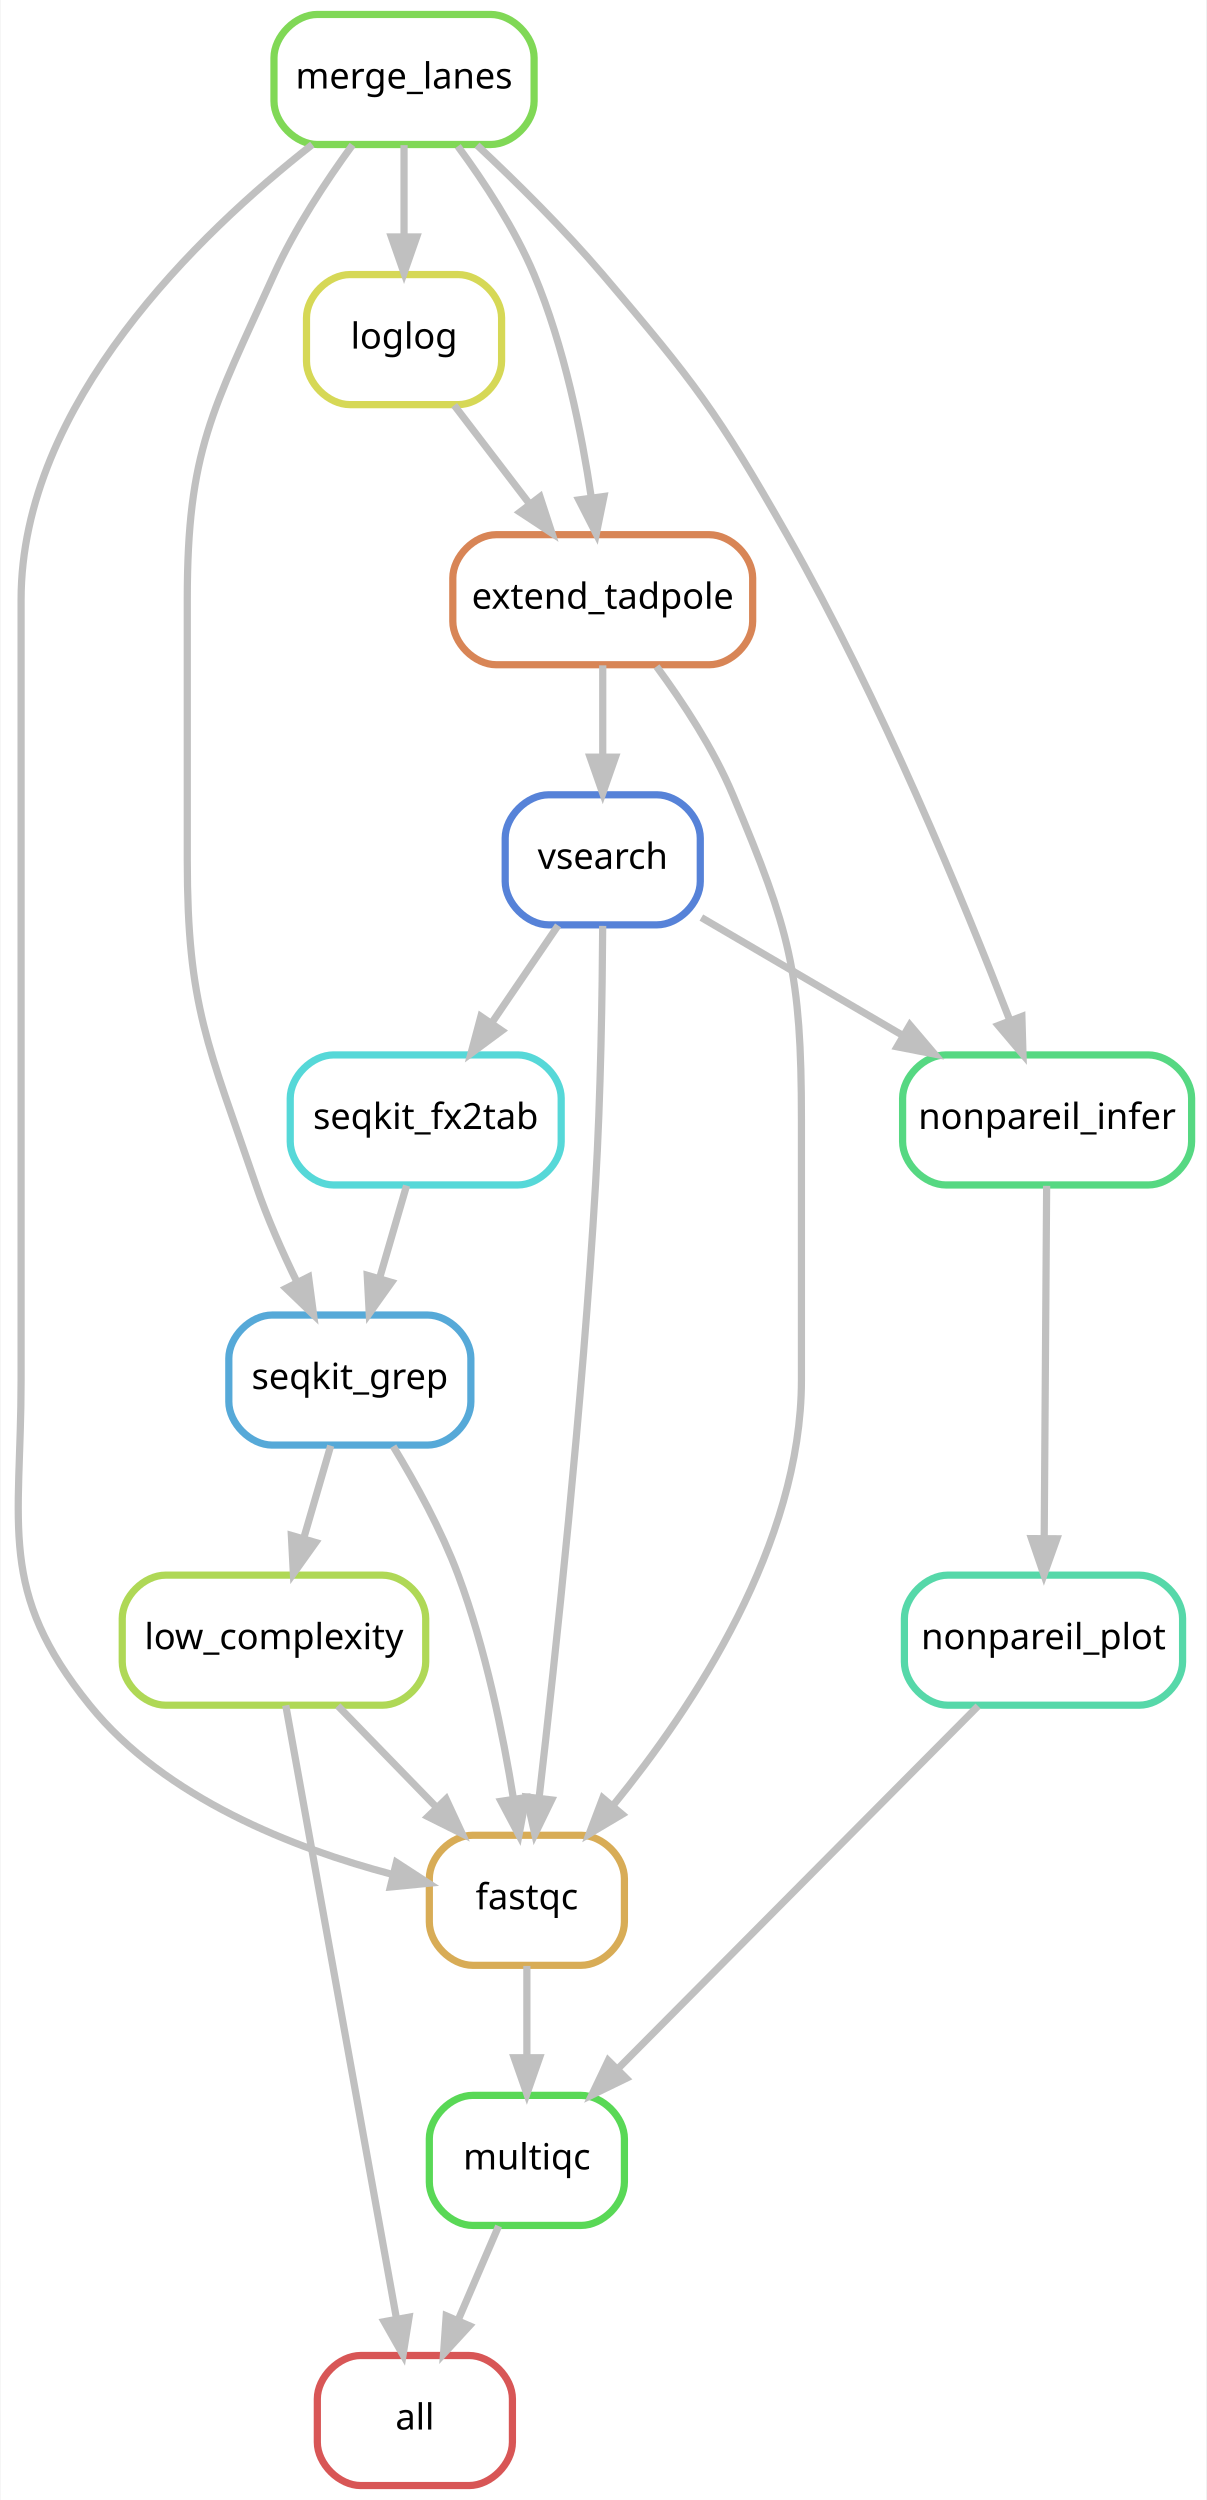
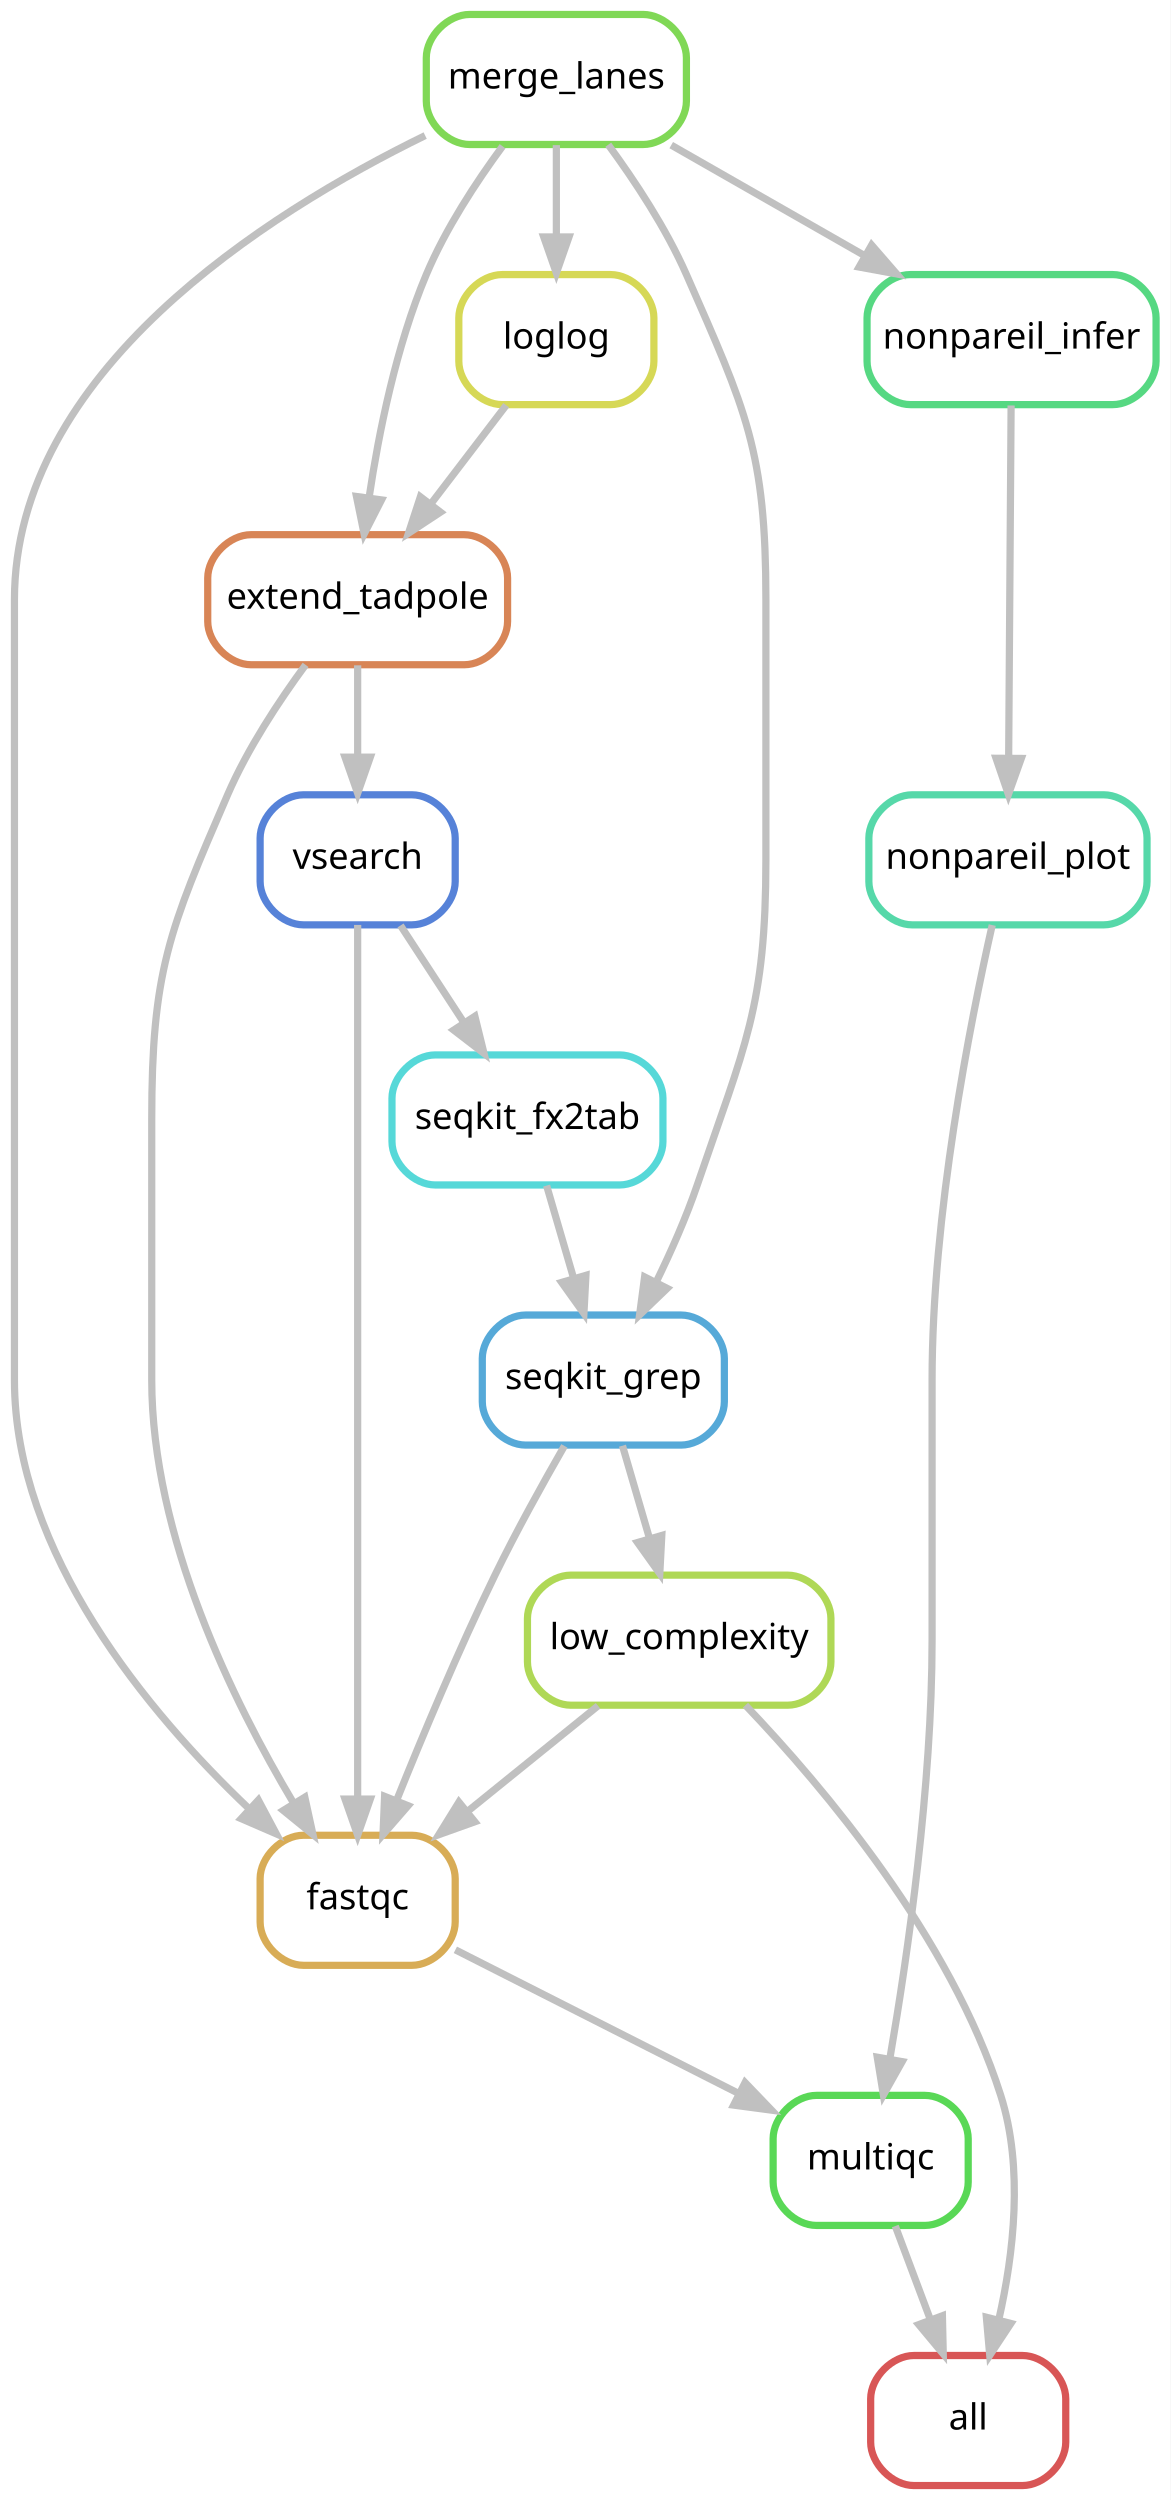
- <svg xmlns="http://www.w3.org/2000/svg" width="334pt" height="692pt" viewBox="0.00 0.00 333.67 692.00">
+ <svg xmlns="http://www.w3.org/2000/svg" width="324pt" height="692pt" viewBox="0.00 0.00 324.00 692.00">
  <g id="graph0" class="graph" transform="scale(1 1) rotate(0) translate(4 688)">
-     <polygon fill="#ffffff" stroke="transparent" points="-4,4 -4,-688 329.673,-688 329.673,4 -4,4" />
+     <polygon fill="#ffffff" stroke="transparent" points="-4,4 -4,-688 320,-688 320,4 -4,4" />
    <g id="node1" class="node">
-       <path fill="none" stroke="#d85656" stroke-width="2" d="M125.673,-36C125.673,-36 95.673,-36 95.673,-36 89.673,-36 83.673,-30 83.673,-24 83.673,-24 83.673,-12 83.673,-12 83.673,-6 89.673,0 95.673,0 95.673,0 125.673,0 125.673,0 131.673,0 137.673,-6 137.673,-12 137.673,-12 137.673,-24 137.673,-24 137.673,-30 131.673,-36 125.673,-36" />
-       <text text-anchor="middle" x="110.673" y="-15.5" font-family="sans" font-size="10.00" fill="#000000">all</text>
+       <path fill="none" stroke="#d85656" stroke-width="2" d="M279,-36C279,-36 249,-36 249,-36 243,-36 237,-30 237,-24 237,-24 237,-12 237,-12 237,-6 243,0 249,0 249,0 279,0 279,0 285,0 291,-6 291,-12 291,-12 291,-24 291,-24 291,-30 285,-36 279,-36" />
+       <text text-anchor="middle" x="264" y="-15.5" font-family="sans" font-size="10.00" fill="#000000">all</text>
    </g>
    <g id="node2" class="node">
-       <path fill="none" stroke="#59d856" stroke-width="2" d="M156.673,-108C156.673,-108 126.673,-108 126.673,-108 120.673,-108 114.673,-102 114.673,-96 114.673,-96 114.673,-84 114.673,-84 114.673,-78 120.673,-72 126.673,-72 126.673,-72 156.673,-72 156.673,-72 162.673,-72 168.673,-78 168.673,-84 168.673,-84 168.673,-96 168.673,-96 168.673,-102 162.673,-108 156.673,-108" />
-       <text text-anchor="middle" x="141.673" y="-87.5" font-family="sans" font-size="10.00" fill="#000000">multiqc</text>
+       <path fill="none" stroke="#59d856" stroke-width="2" d="M252,-108C252,-108 222,-108 222,-108 216,-108 210,-102 210,-96 210,-96 210,-84 210,-84 210,-78 216,-72 222,-72 222,-72 252,-72 252,-72 258,-72 264,-78 264,-84 264,-84 264,-96 264,-96 264,-102 258,-108 252,-108" />
+       <text text-anchor="middle" x="237" y="-87.5" font-family="sans" font-size="10.00" fill="#000000">multiqc</text>
    </g>
    <g id="edge1" class="edge">
-       <path fill="none" stroke="#c0c0c0" stroke-width="2" d="M133.85,-71.831C130.462,-63.962 126.419,-54.571 122.665,-45.853" />
-       <polygon fill="#c0c0c0" stroke="#c0c0c0" stroke-width="2" points="125.77,-44.214 118.601,-36.413 119.341,-46.982 125.77,-44.214" />
+       <path fill="none" stroke="#c0c0c0" stroke-width="2" d="M243.813,-71.831C246.764,-63.962 250.286,-54.571 253.555,-45.853" />
+       <polygon fill="#c0c0c0" stroke="#c0c0c0" stroke-width="2" points="256.861,-47.005 257.095,-36.413 250.307,-44.548 256.861,-47.005" />
    </g>
    <g id="node3" class="node">
-       <path fill="none" stroke="#d8ac56" stroke-width="2" d="M156.673,-180C156.673,-180 126.673,-180 126.673,-180 120.673,-180 114.673,-174 114.673,-168 114.673,-168 114.673,-156 114.673,-156 114.673,-150 120.673,-144 126.673,-144 126.673,-144 156.673,-144 156.673,-144 162.673,-144 168.673,-150 168.673,-156 168.673,-156 168.673,-168 168.673,-168 168.673,-174 162.673,-180 156.673,-180" />
-       <text text-anchor="middle" x="141.673" y="-159.5" font-family="sans" font-size="10.00" fill="#000000">fastqc</text>
+       <path fill="none" stroke="#d8ac56" stroke-width="2" d="M110,-180C110,-180 80,-180 80,-180 74,-180 68,-174 68,-168 68,-168 68,-156 68,-156 68,-150 74,-144 80,-144 80,-144 110,-144 110,-144 116,-144 122,-150 122,-156 122,-156 122,-168 122,-168 122,-174 116,-180 110,-180" />
+       <text text-anchor="middle" x="95" y="-159.5" font-family="sans" font-size="10.00" fill="#000000">fastqc</text>
+     </g>
+     <g id="edge3" class="edge">
+       <path fill="none" stroke="#c0c0c0" stroke-width="2" d="M122.043,-148.288C144.305,-137 176.073,-120.892 200.574,-108.469" />
+       <polygon fill="#c0c0c0" stroke="#c0c0c0" stroke-width="2" points="202.238,-111.55 209.574,-103.906 199.072,-105.307 202.238,-111.55" />
+     </g>
+     <g id="node4" class="node">
+       <path fill="none" stroke="#80d856" stroke-width="2" d="M174,-684C174,-684 126,-684 126,-684 120,-684 114,-678 114,-672 114,-672 114,-660 114,-660 114,-654 120,-648 126,-648 126,-648 174,-648 174,-648 180,-648 186,-654 186,-660 186,-660 186,-672 186,-672 186,-678 180,-684 174,-684" />
+       <text text-anchor="middle" x="150" y="-663.5" font-family="sans" font-size="10.00" fill="#000000">merge_lanes</text>
+     </g>
+     <g id="edge5" class="edge">
+       <path fill="none" stroke="#c0c0c0" stroke-width="2" d="M113.689,-650.476C69.296,-628.764 0,-584.813 0,-522 0,-522 0,-522 0,-306 0,-258.091 37.091,-213.831 64.921,-187.365" />
+       <polygon fill="#c0c0c0" stroke="#c0c0c0" stroke-width="2" points="67.511,-189.738 72.486,-180.384 62.764,-184.594 67.511,-189.738" />
+     </g>
+     <g id="node6" class="node">
+       <path fill="none" stroke="#56d882" stroke-width="2" d="M304,-612C304,-612 248,-612 248,-612 242,-612 236,-606 236,-600 236,-600 236,-588 236,-588 236,-582 242,-576 248,-576 248,-576 304,-576 304,-576 310,-576 316,-582 316,-588 316,-588 316,-600 316,-600 316,-606 310,-612 304,-612" />
+       <text text-anchor="middle" x="276" y="-591.5" font-family="sans" font-size="10.00" fill="#000000">nonpareil_infer</text>
+     </g>
+     <g id="edge11" class="edge">
+       <path fill="none" stroke="#c0c0c0" stroke-width="2" d="M181.795,-647.831C198.06,-638.537 218.039,-627.121 235.405,-617.197" />
+       <polygon fill="#c0c0c0" stroke="#c0c0c0" stroke-width="2" points="237.269,-620.163 244.215,-612.163 233.796,-614.085 237.269,-620.163" />
+     </g>
+     <g id="node7" class="node">
+       <path fill="none" stroke="#d88556" stroke-width="2" d="M124.5,-540C124.5,-540 65.5,-540 65.5,-540 59.5,-540 53.5,-534 53.5,-528 53.5,-528 53.5,-516 53.5,-516 53.5,-510 59.5,-504 65.5,-504 65.5,-504 124.5,-504 124.5,-504 130.5,-504 136.5,-510 136.5,-516 136.5,-516 136.5,-528 136.5,-528 136.5,-534 130.5,-540 124.5,-540" />
+       <text text-anchor="middle" x="95" y="-519.5" font-family="sans" font-size="10.00" fill="#000000">extend_tadpole</text>
+     </g>
+     <g id="edge12" class="edge">
+       <path fill="none" stroke="#c0c0c0" stroke-width="2" d="M135.115,-647.519C127.754,-637.53 119.328,-624.672 114,-612 105.669,-592.188 100.847,-568.332 98.146,-550.16" />
+       <polygon fill="#c0c0c0" stroke="#c0c0c0" stroke-width="2" points="101.606,-549.629 96.79,-540.192 94.67,-550.572 101.606,-549.629" />
+     </g>
+     <g id="node8" class="node">
+       <path fill="none" stroke="#d6d856" stroke-width="2" d="M165,-612C165,-612 135,-612 135,-612 129,-612 123,-606 123,-600 123,-600 123,-588 123,-588 123,-582 129,-576 135,-576 135,-576 165,-576 165,-576 171,-576 177,-582 177,-588 177,-588 177,-600 177,-600 177,-606 171,-612 165,-612" />
+       <text text-anchor="middle" x="150" y="-591.5" font-family="sans" font-size="10.00" fill="#000000">loglog</text>
+     </g>
+     <g id="edge14" class="edge">
+       <path fill="none" stroke="#c0c0c0" stroke-width="2" d="M150,-647.831C150,-640.131 150,-630.974 150,-622.417" />
+       <polygon fill="#c0c0c0" stroke="#c0c0c0" stroke-width="2" points="153.5,-622.413 150,-612.413 146.5,-622.413 153.5,-622.413" />
+     </g>
+     <g id="node10" class="node">
+       <path fill="none" stroke="#56a9d8" stroke-width="2" d="M184.5,-324C184.5,-324 141.5,-324 141.5,-324 135.5,-324 129.5,-318 129.5,-312 129.5,-312 129.5,-300 129.5,-300 129.5,-294 135.5,-288 141.5,-288 141.5,-288 184.5,-288 184.5,-288 190.5,-288 196.5,-294 196.5,-300 196.5,-300 196.5,-312 196.5,-312 196.5,-318 190.5,-324 184.5,-324" />
+       <text text-anchor="middle" x="163" y="-303.5" font-family="sans" font-size="10.00" fill="#000000">seqkit_grep</text>
+     </g>
+     <g id="edge16" class="edge">
+       <path fill="none" stroke="#c0c0c0" stroke-width="2" d="M164.362,-647.938C171.759,-637.861 180.381,-624.792 186,-612 202.56,-574.299 208,-563.178 208,-522 208,-522 208,-522 208,-450 208,-409.118 202.185,-398.697 189,-360 185.928,-350.983 181.728,-341.51 177.6,-333.06" />
+       <polygon fill="#c0c0c0" stroke="#c0c0c0" stroke-width="2" points="180.671,-331.376 173.034,-324.032 174.424,-334.535 180.671,-331.376" />
+     </g>
+     <g id="node5" class="node">
+       <path fill="none" stroke="#56d8a9" stroke-width="2" d="M301.5,-468C301.5,-468 248.5,-468 248.5,-468 242.5,-468 236.5,-462 236.5,-456 236.5,-456 236.5,-444 236.5,-444 236.5,-438 242.5,-432 248.5,-432 248.5,-432 301.5,-432 301.5,-432 307.5,-432 313.5,-438 313.5,-444 313.5,-444 313.5,-456 313.5,-456 313.5,-462 307.5,-468 301.5,-468" />
+       <text text-anchor="middle" x="275" y="-447.5" font-family="sans" font-size="10.00" fill="#000000">nonpareil_plot</text>
    </g>
    <g id="edge4" class="edge">
-       <path fill="none" stroke="#c0c0c0" stroke-width="2" d="M141.673,-143.831C141.673,-136.131 141.673,-126.974 141.673,-118.417" />
-       <polygon fill="#c0c0c0" stroke="#c0c0c0" stroke-width="2" points="145.173,-118.413 141.673,-108.413 138.173,-118.413 145.173,-118.413" />
+       <path fill="none" stroke="#c0c0c0" stroke-width="2" d="M270.649,-431.938C264.498,-404.779 254,-351.729 254,-306 254,-306 254,-306 254,-234 254,-193.597 247.318,-147.255 242.333,-118.301" />
+       <polygon fill="#c0c0c0" stroke="#c0c0c0" stroke-width="2" points="245.716,-117.339 240.522,-108.105 238.824,-118.562 245.716,-117.339" />
    </g>
-     <g id="node4" class="node">
-       <path fill="none" stroke="#80d856" stroke-width="2" d="M131.673,-684C131.673,-684 83.673,-684 83.673,-684 77.673,-684 71.673,-678 71.673,-672 71.673,-672 71.673,-660 71.673,-660 71.673,-654 77.673,-648 83.673,-648 83.673,-648 131.673,-648 131.673,-648 137.673,-648 143.673,-654 143.673,-660 143.673,-660 143.673,-672 143.673,-672 143.673,-678 137.673,-684 131.673,-684" />
-       <text text-anchor="middle" x="107.673" y="-663.5" font-family="sans" font-size="10.00" fill="#000000">merge_lanes</text>
+     <g id="edge10" class="edge">
+       <path fill="none" stroke="#c0c0c0" stroke-width="2" d="M275.873,-575.762C275.703,-551.201 275.398,-507.247 275.197,-478.354" />
+       <polygon fill="#c0c0c0" stroke="#c0c0c0" stroke-width="2" points="278.695,-478.065 275.126,-468.09 271.695,-478.114 278.695,-478.065" />
    </g>
    <g id="edge8" class="edge">
-       <path fill="none" stroke="#c0c0c0" stroke-width="2" d="M82.283,-647.979C50.924,-623.398 1.673,-576.17 1.673,-522 1.673,-522 1.673,-522 1.673,-306 1.673,-265.118 -5.019,-247.8 20.673,-216 41.504,-190.216 77.219,-176.35 104.463,-169.154" />
-       <polygon fill="#c0c0c0" stroke="#c0c0c0" stroke-width="2" points="105.561,-172.489 114.442,-166.712 103.896,-165.69 105.561,-172.489" />
+       <path fill="none" stroke="#c0c0c0" stroke-width="2" d="M80.584,-503.961C73.171,-493.891 64.552,-480.821 59,-468 42.679,-430.307 38,-419.075 38,-378 38,-378 38,-378 38,-306 38,-262.76 60.495,-217.019 77.221,-188.983" />
+       <polygon fill="#c0c0c0" stroke="#c0c0c0" stroke-width="2" points="80.376,-190.535 82.632,-180.183 74.413,-186.869 80.376,-190.535" />
    </g>
-     <g id="node6" class="node">
-       <path fill="none" stroke="#56d882" stroke-width="2" d="M313.673,-396C313.673,-396 257.673,-396 257.673,-396 251.673,-396 245.673,-390 245.673,-384 245.673,-384 245.673,-372 245.673,-372 245.673,-366 251.673,-360 257.673,-360 257.673,-360 313.673,-360 313.673,-360 319.673,-360 325.673,-366 325.673,-372 325.673,-372 325.673,-384 325.673,-384 325.673,-390 319.673,-396 313.673,-396" />
-       <text text-anchor="middle" x="285.673" y="-375.5" font-family="sans" font-size="10.00" fill="#000000">nonpareil_infer</text>
-     </g>
-     <g id="edge12" class="edge">
-       <path fill="none" stroke="#c0c0c0" stroke-width="2" d="M127.881,-647.811C138.674,-637.697 151.915,-624.633 162.673,-612 188.098,-582.145 194.281,-574.084 213.673,-540 239.465,-494.665 262.662,-438.36 275.396,-405.475" />
-       <polygon fill="#c0c0c0" stroke="#c0c0c0" stroke-width="2" points="278.694,-406.65 279.003,-396.06 272.157,-404.146 278.694,-406.65" />
-     </g>
-     <g id="node7" class="node">
-       <path fill="none" stroke="#d88556" stroke-width="2" d="M192.173,-540C192.173,-540 133.173,-540 133.173,-540 127.173,-540 121.173,-534 121.173,-528 121.173,-528 121.173,-516 121.173,-516 121.173,-510 127.173,-504 133.173,-504 133.173,-504 192.173,-504 192.173,-504 198.173,-504 204.173,-510 204.173,-516 204.173,-516 204.173,-528 204.173,-528 204.173,-534 198.173,-540 192.173,-540" />
-       <text text-anchor="middle" x="162.673" y="-519.5" font-family="sans" font-size="10.00" fill="#000000">extend_tadpole</text>
-     </g>
-     <g id="edge14" class="edge">
-       <path fill="none" stroke="#c0c0c0" stroke-width="2" d="M122.558,-647.519C129.919,-637.53 138.345,-624.672 143.673,-612 152.004,-592.188 156.826,-568.332 159.527,-550.16" />
-       <polygon fill="#c0c0c0" stroke="#c0c0c0" stroke-width="2" points="163.003,-550.572 160.882,-540.192 156.067,-549.629 163.003,-550.572" />
-     </g>
-     <g id="node8" class="node">
-       <path fill="none" stroke="#d6d856" stroke-width="2" d="M122.673,-612C122.673,-612 92.673,-612 92.673,-612 86.673,-612 80.673,-606 80.673,-600 80.673,-600 80.673,-588 80.673,-588 80.673,-582 86.673,-576 92.673,-576 92.673,-576 122.673,-576 122.673,-576 128.673,-576 134.673,-582 134.673,-588 134.673,-588 134.673,-600 134.673,-600 134.673,-606 128.673,-612 122.673,-612" />
-       <text text-anchor="middle" x="107.673" y="-591.5" font-family="sans" font-size="10.00" fill="#000000">loglog</text>
+     <g id="node9" class="node">
+       <path fill="none" stroke="#5682d8" stroke-width="2" d="M110,-468C110,-468 80,-468 80,-468 74,-468 68,-462 68,-456 68,-456 68,-444 68,-444 68,-438 74,-432 80,-432 80,-432 110,-432 110,-432 116,-432 122,-438 122,-444 122,-444 122,-456 122,-456 122,-462 116,-468 110,-468" />
+       <text text-anchor="middle" x="95" y="-447.5" font-family="sans" font-size="10.00" fill="#000000">vsearch</text>
    </g>
    <g id="edge15" class="edge">
-       <path fill="none" stroke="#c0c0c0" stroke-width="2" d="M107.673,-647.831C107.673,-640.131 107.673,-630.974 107.673,-622.417" />
-       <polygon fill="#c0c0c0" stroke="#c0c0c0" stroke-width="2" points="111.173,-622.413 107.673,-612.413 104.173,-622.413 111.173,-622.413" />
+       <path fill="none" stroke="#c0c0c0" stroke-width="2" d="M95,-503.831C95,-496.131 95,-486.974 95,-478.417" />
+       <polygon fill="#c0c0c0" stroke="#c0c0c0" stroke-width="2" points="98.5,-478.413 95,-468.413 91.5,-478.413 98.5,-478.413" />
    </g>
-     <g id="node10" class="node">
-       <path fill="none" stroke="#56a9d8" stroke-width="2" d="M114.173,-324C114.173,-324 71.173,-324 71.173,-324 65.173,-324 59.173,-318 59.173,-312 59.173,-312 59.173,-300 59.173,-300 59.173,-294 65.173,-288 71.173,-288 71.173,-288 114.173,-288 114.173,-288 120.173,-288 126.173,-294 126.173,-300 126.173,-300 126.173,-312 126.173,-312 126.173,-318 120.173,-324 114.173,-324" />
-       <text text-anchor="middle" x="92.673" y="-303.5" font-family="sans" font-size="10.00" fill="#000000">seqkit_grep</text>
+     <g id="edge13" class="edge">
+       <path fill="none" stroke="#c0c0c0" stroke-width="2" d="M136.121,-575.831C129.786,-567.539 122.162,-557.557 115.207,-548.453" />
+       <polygon fill="#c0c0c0" stroke="#c0c0c0" stroke-width="2" points="117.918,-546.235 109.066,-540.413 112.355,-550.485 117.918,-546.235" />
+     </g>
+     <g id="edge9" class="edge">
+       <path fill="none" stroke="#c0c0c0" stroke-width="2" d="M95,-431.984C95,-383.294 95,-248.796 95,-190.057" />
+       <polygon fill="#c0c0c0" stroke="#c0c0c0" stroke-width="2" points="98.5,-190.009 95,-180.009 91.5,-190.009 98.5,-190.009" />
+     </g>
+     <g id="node11" class="node">
+       <path fill="none" stroke="#56d8d8" stroke-width="2" d="M167.5,-396C167.5,-396 116.5,-396 116.5,-396 110.5,-396 104.5,-390 104.5,-384 104.5,-384 104.5,-372 104.5,-372 104.5,-366 110.5,-360 116.5,-360 116.5,-360 167.5,-360 167.5,-360 173.5,-360 179.5,-366 179.5,-372 179.5,-372 179.5,-384 179.5,-384 179.5,-390 173.5,-396 167.5,-396" />
+       <text text-anchor="middle" x="142" y="-375.5" font-family="sans" font-size="10.00" fill="#000000">seqkit_fx2tab</text>
+     </g>
+     <g id="edge18" class="edge">
+       <path fill="none" stroke="#c0c0c0" stroke-width="2" d="M106.86,-431.831C112.163,-423.708 118.524,-413.964 124.367,-405.012" />
+       <polygon fill="#c0c0c0" stroke="#c0c0c0" stroke-width="2" points="127.445,-406.7 129.98,-396.413 121.583,-402.874 127.445,-406.7" />
+     </g>
+     <g id="edge7" class="edge">
+       <path fill="none" stroke="#c0c0c0" stroke-width="2" d="M152.227,-287.765C146.278,-277.42 138.918,-264.148 133,-252 122.972,-231.416 112.953,-207.513 105.722,-189.516" />
+       <polygon fill="#c0c0c0" stroke="#c0c0c0" stroke-width="2" points="108.959,-188.182 102.01,-180.184 102.454,-190.77 108.959,-188.182" />
+     </g>
+     <g id="node12" class="node">
+       <path fill="none" stroke="#afd856" stroke-width="2" d="M214,-252C214,-252 154,-252 154,-252 148,-252 142,-246 142,-240 142,-240 142,-228 142,-228 142,-222 148,-216 154,-216 154,-216 214,-216 214,-216 220,-216 226,-222 226,-228 226,-228 226,-240 226,-240 226,-246 220,-252 214,-252" />
+       <text text-anchor="middle" x="184" y="-231.5" font-family="sans" font-size="10.00" fill="#000000">low_complexity</text>
+     </g>
+     <g id="edge19" class="edge">
+       <path fill="none" stroke="#c0c0c0" stroke-width="2" d="M168.299,-287.831C170.57,-280.046 173.275,-270.773 175.794,-262.135" />
+       <polygon fill="#c0c0c0" stroke="#c0c0c0" stroke-width="2" points="179.189,-262.993 178.63,-252.413 172.469,-261.033 179.189,-262.993" />
    </g>
    <g id="edge17" class="edge">
-       <path fill="none" stroke="#c0c0c0" stroke-width="2" d="M93.417,-647.89C86.051,-637.8 77.425,-624.733 71.673,-612 54.63,-574.273 47.673,-563.398 47.673,-522 47.673,-522 47.673,-522 47.673,-450 47.673,-409.118 53.488,-398.697 66.673,-360 69.745,-350.983 73.945,-341.51 78.073,-333.06" />
-       <polygon fill="#c0c0c0" stroke="#c0c0c0" stroke-width="2" points="81.249,-334.535 82.639,-324.032 75.002,-331.376 81.249,-334.535" />
+       <path fill="none" stroke="#c0c0c0" stroke-width="2" d="M147.299,-359.831C149.57,-352.046 152.275,-342.773 154.794,-334.135" />
+       <polygon fill="#c0c0c0" stroke="#c0c0c0" stroke-width="2" points="158.189,-334.993 157.63,-324.413 151.469,-333.033 158.189,-334.993" />
    </g>
-     <g id="node5" class="node">
-       <path fill="none" stroke="#56d8a9" stroke-width="2" d="M311.173,-252C311.173,-252 258.173,-252 258.173,-252 252.173,-252 246.173,-246 246.173,-240 246.173,-240 246.173,-228 246.173,-228 246.173,-222 252.173,-216 258.173,-216 258.173,-216 311.173,-216 311.173,-216 317.173,-216 323.173,-222 323.173,-228 323.173,-228 323.173,-240 323.173,-240 323.173,-246 317.173,-252 311.173,-252" />
-       <text text-anchor="middle" x="284.673" y="-231.5" font-family="sans" font-size="10.00" fill="#000000">nonpareil_plot</text>
-     </g>
-     <g id="edge3" class="edge">
-       <path fill="none" stroke="#c0c0c0" stroke-width="2" d="M266.562,-215.762C241.312,-190.335 195.422,-144.125 166.854,-115.357" />
-       <polygon fill="#c0c0c0" stroke="#c0c0c0" stroke-width="2" points="169.167,-112.719 159.637,-108.09 164.2,-117.652 169.167,-112.719" />
-     </g>
-     <g id="edge10" class="edge">
-       <path fill="none" stroke="#c0c0c0" stroke-width="2" d="M285.546,-359.762C285.376,-335.201 285.07,-291.247 284.87,-262.354" />
-       <polygon fill="#c0c0c0" stroke="#c0c0c0" stroke-width="2" points="288.368,-262.065 284.799,-252.09 281.368,-262.114 288.368,-262.065" />
+     <g id="edge2" class="edge">
+       <path fill="none" stroke="#c0c0c0" stroke-width="2" d="M202.335,-215.988C224.085,-193.204 259.139,-151.649 273,-108 279.397,-87.857 276.58,-64.019 272.469,-45.938" />
+       <polygon fill="#c0c0c0" stroke="#c0c0c0" stroke-width="2" points="275.808,-44.863 269.96,-36.028 269.022,-46.582 275.808,-44.863" />
    </g>
    <g id="edge6" class="edge">
-       <path fill="none" stroke="#c0c0c0" stroke-width="2" d="M177.558,-503.519C184.919,-493.53 193.345,-480.672 198.673,-468 214.519,-430.314 217.673,-418.882 217.673,-378 217.673,-378 217.673,-378 217.673,-306 217.673,-260.656 187.834,-215.6 165.55,-188.274" />
-       <polygon fill="#c0c0c0" stroke="#c0c0c0" stroke-width="2" points="168.031,-185.786 158.918,-180.381 162.672,-190.289 168.031,-185.786" />
-     </g>
-     <g id="node9" class="node">
-       <path fill="none" stroke="#5682d8" stroke-width="2" d="M177.673,-468C177.673,-468 147.673,-468 147.673,-468 141.673,-468 135.673,-462 135.673,-456 135.673,-456 135.673,-444 135.673,-444 135.673,-438 141.673,-432 147.673,-432 147.673,-432 177.673,-432 177.673,-432 183.673,-432 189.673,-438 189.673,-444 189.673,-444 189.673,-456 189.673,-456 189.673,-462 183.673,-468 177.673,-468" />
-       <text text-anchor="middle" x="162.673" y="-447.5" font-family="sans" font-size="10.00" fill="#000000">vsearch</text>
-     </g>
-     <g id="edge16" class="edge">
-       <path fill="none" stroke="#c0c0c0" stroke-width="2" d="M162.673,-503.831C162.673,-496.131 162.673,-486.974 162.673,-478.417" />
-       <polygon fill="#c0c0c0" stroke="#c0c0c0" stroke-width="2" points="166.173,-478.413 162.673,-468.413 159.173,-478.413 166.173,-478.413" />
-     </g>
-     <g id="edge13" class="edge">
-       <path fill="none" stroke="#c0c0c0" stroke-width="2" d="M121.552,-575.831C127.886,-567.539 135.511,-557.557 142.465,-548.453" />
-       <polygon fill="#c0c0c0" stroke="#c0c0c0" stroke-width="2" points="145.318,-550.485 148.607,-540.413 139.755,-546.235 145.318,-550.485" />
-     </g>
-     <g id="edge9" class="edge">
-       <path fill="none" stroke="#c0c0c0" stroke-width="2" d="M162.66,-431.712C162.554,-413.517 162.137,-384.807 160.673,-360 157.109,-299.602 149.524,-229.133 145.091,-190.669" />
-       <polygon fill="#c0c0c0" stroke="#c0c0c0" stroke-width="2" points="148.511,-189.782 143.877,-180.255 141.558,-190.593 148.511,-189.782" />
-     </g>
-     <g id="edge11" class="edge">
-       <path fill="none" stroke="#c0c0c0" stroke-width="2" d="M189.971,-434.021C206.393,-424.408 227.585,-412.002 245.852,-401.31" />
-       <polygon fill="#c0c0c0" stroke="#c0c0c0" stroke-width="2" points="247.688,-404.291 254.55,-396.218 244.152,-398.249 247.688,-404.291" />
-     </g>
-     <g id="node11" class="node">
-       <path fill="none" stroke="#56d8d8" stroke-width="2" d="M139.173,-396C139.173,-396 88.173,-396 88.173,-396 82.173,-396 76.173,-390 76.173,-384 76.173,-384 76.173,-372 76.173,-372 76.173,-366 82.173,-360 88.173,-360 88.173,-360 139.173,-360 139.173,-360 145.173,-360 151.173,-366 151.173,-372 151.173,-372 151.173,-384 151.173,-384 151.173,-390 145.173,-396 139.173,-396" />
-       <text text-anchor="middle" x="113.673" y="-375.5" font-family="sans" font-size="10.00" fill="#000000">seqkit_fx2tab</text>
-     </g>
-     <g id="edge19" class="edge">
-       <path fill="none" stroke="#c0c0c0" stroke-width="2" d="M150.308,-431.831C144.722,-423.623 138.01,-413.761 131.866,-404.732" />
-       <polygon fill="#c0c0c0" stroke="#c0c0c0" stroke-width="2" points="134.724,-402.711 126.204,-396.413 128.937,-406.65 134.724,-402.711" />
-     </g>
-     <g id="edge7" class="edge">
-       <path fill="none" stroke="#c0c0c0" stroke-width="2" d="M104.663,-287.671C110.834,-277.516 118.018,-264.457 122.673,-252 130.195,-231.867 135.06,-208.028 137.982,-189.944" />
-       <polygon fill="#c0c0c0" stroke="#c0c0c0" stroke-width="2" points="141.446,-190.445 139.483,-180.033 134.525,-189.396 141.446,-190.445" />
-     </g>
-     <g id="node12" class="node">
-       <path fill="none" stroke="#afd856" stroke-width="2" d="M101.673,-252C101.673,-252 41.673,-252 41.673,-252 35.673,-252 29.673,-246 29.673,-240 29.673,-240 29.673,-228 29.673,-228 29.673,-222 35.673,-216 41.673,-216 41.673,-216 101.673,-216 101.673,-216 107.673,-216 113.673,-222 113.673,-228 113.673,-228 113.673,-240 113.673,-240 113.673,-246 107.673,-252 101.673,-252" />
-       <text text-anchor="middle" x="71.673" y="-231.5" font-family="sans" font-size="10.00" fill="#000000">low_complexity</text>
-     </g>
-     <g id="edge20" class="edge">
-       <path fill="none" stroke="#c0c0c0" stroke-width="2" d="M87.374,-287.831C85.103,-280.046 82.398,-270.773 79.879,-262.135" />
-       <polygon fill="#c0c0c0" stroke="#c0c0c0" stroke-width="2" points="83.204,-261.033 77.043,-252.413 76.484,-262.993 83.204,-261.033" />
-     </g>
-     <g id="edge18" class="edge">
-       <path fill="none" stroke="#c0c0c0" stroke-width="2" d="M108.374,-359.831C106.103,-352.046 103.398,-342.773 100.879,-334.135" />
-       <polygon fill="#c0c0c0" stroke="#c0c0c0" stroke-width="2" points="104.204,-333.033 98.043,-324.413 97.484,-334.993 104.204,-333.033" />
-     </g>
-     <g id="edge2" class="edge">
-       <path fill="none" stroke="#c0c0c0" stroke-width="2" d="M74.931,-215.956C81.727,-178.314 97.459,-91.187 105.595,-46.125" />
-       <polygon fill="#c0c0c0" stroke="#c0c0c0" stroke-width="2" points="109.064,-46.608 107.397,-36.145 102.175,-45.364 109.064,-46.608" />
-     </g>
-     <g id="edge5" class="edge">
-       <path fill="none" stroke="#c0c0c0" stroke-width="2" d="M89.337,-215.831C97.646,-207.285 107.699,-196.944 116.765,-187.62" />
-       <polygon fill="#c0c0c0" stroke="#c0c0c0" stroke-width="2" points="119.31,-190.023 123.771,-180.413 114.291,-185.143 119.31,-190.023" />
+       <path fill="none" stroke="#c0c0c0" stroke-width="2" d="M161.542,-215.831C150.579,-206.963 137.23,-196.164 125.374,-186.572" />
+       <polygon fill="#c0c0c0" stroke="#c0c0c0" stroke-width="2" points="127.427,-183.731 117.451,-180.163 123.025,-189.173 127.427,-183.731" />
    </g>
  </g>
</svg>
